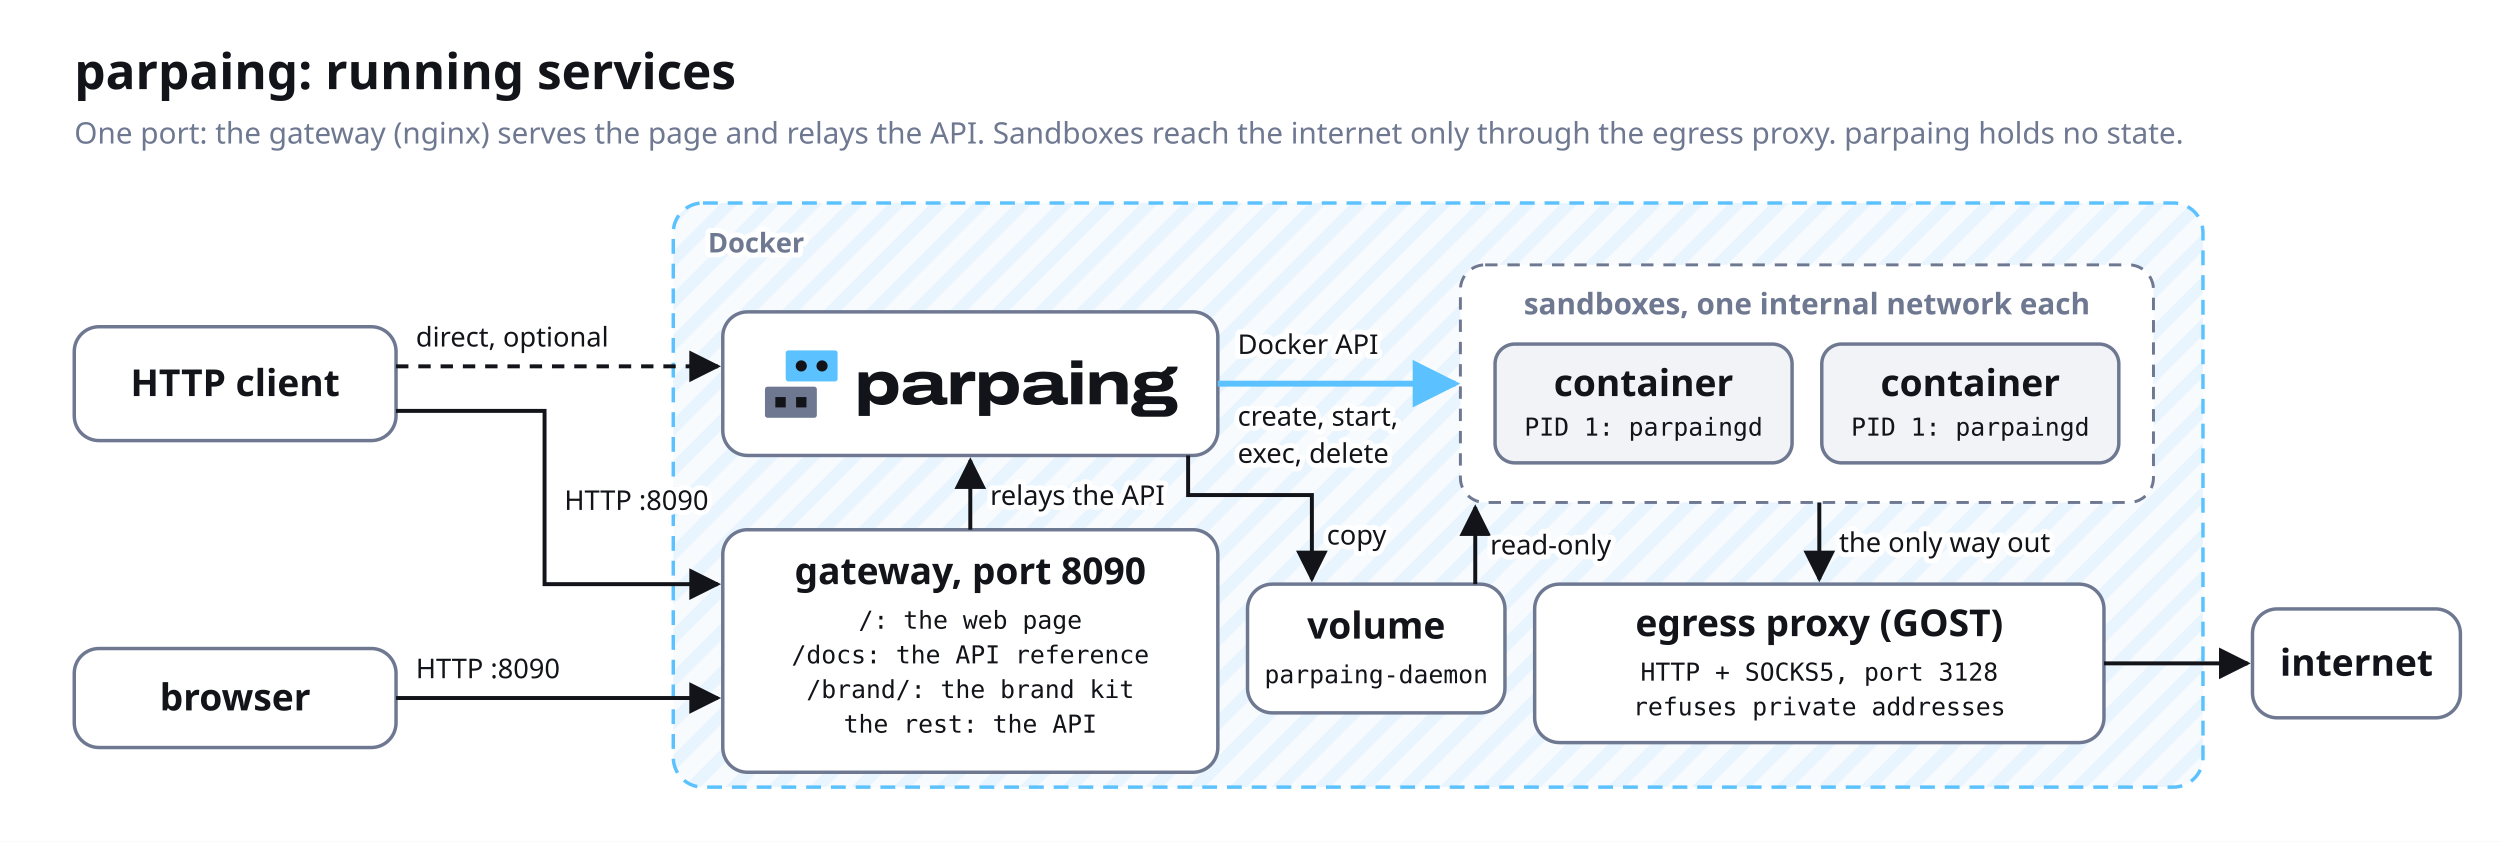
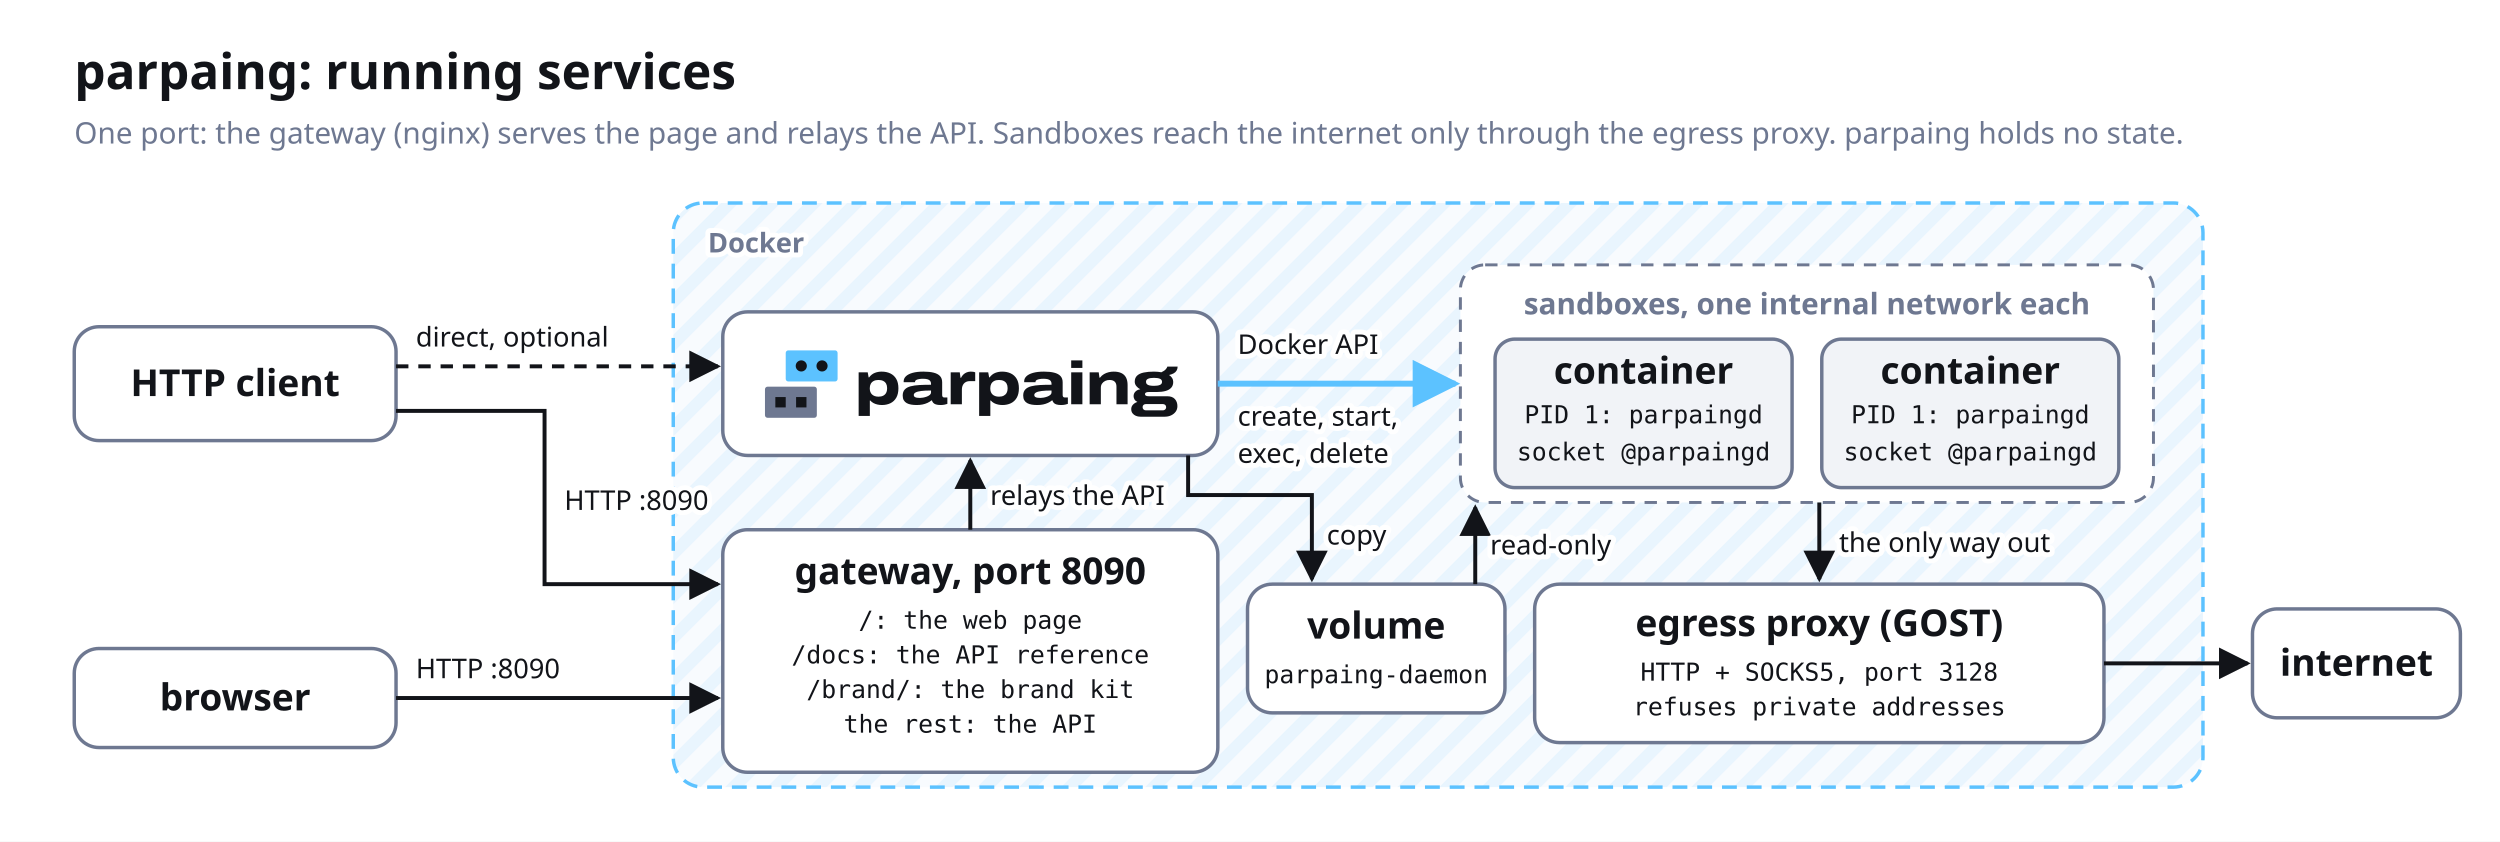
<svg xmlns="http://www.w3.org/2000/svg" width="1010" height="340" viewBox="0 0 1010 340">
  <style>
    text { font-family: Archivo, "Segoe UI", sans-serif; font-size: 12px; font-weight: 500; fill: #121419; }
    .title { font-size: 20px; font-weight: 800; }
    .sub { fill: #6e7891; }
    .h { font-size: 15px; font-weight: 800; }
    .frame { font-weight: 800; fill: #6e7891; }
    .code { font-family: "Martian Mono", Consolas, "DejaVu Sans Mono", monospace; font-size: 10px; }
    .lbl { font-size: 11px; paint-order: stroke; stroke: #fff; stroke-width: 4px; stroke-linejoin: round; }
    .ext { fill: #fff; stroke: #6e7891; stroke-width: 1.4; }
    .sbx { fill: #f1f3f7; stroke: #6e7891; stroke-width: 1.4; }
    .http { stroke: #121419; stroke-width: 1.6; fill: none; marker-end: url(#a-http); }
    .opt { stroke: #121419; stroke-width: 1.6; fill: none; stroke-dasharray: 5 4; marker-end: url(#a-http); }
    .api { stroke: #5cc2ff; stroke-width: 2.4; fill: none; marker-end: url(#a-api); }
  </style>
  <defs>
    <marker id="a-http" viewBox="0 0 10 10" refX="9" refY="5" markerWidth="8" markerHeight="8" orient="auto-start-reverse">
      <path d="M0,0 L10,5 L0,10 z" fill="#121419" />
    </marker>
    <marker id="a-api" viewBox="0 0 10 10" refX="9" refY="5" markerWidth="8" markerHeight="8" orient="auto-start-reverse">
      <path d="M0,0 L10,5 L0,10 z" fill="#5cc2ff" />
    </marker>
    <pattern id="stripes" width="12" height="12" patternUnits="userSpaceOnUse" patternTransform="rotate(45)">
      <rect width="12" height="12" fill="#f8fbfe" />
      <rect width="5" height="12" fill="#e9f5fe" />
    </pattern>
  </defs>
  <rect width="1010" height="340" fill="#ffffff" />
  <text x="30" y="36" class="title">parpaing: running services</text>
  <text x="30" y="58" class="sub">One port: the gateway (nginx) serves the page and relays the API. Sandboxes reach the internet only through the egress proxy. parpaing holds no state.</text>
  <rect x="30" y="132" width="130" height="46" rx="10" class="ext" />
  <text x="95" y="160" text-anchor="middle" class="h">HTTP client</text>
  <rect x="272" y="82" width="618" height="236" rx="12" fill="url(#stripes)" stroke="#5cc2ff" stroke-width="1.4" stroke-dasharray="6 4" />
  <text x="286" y="102" class="frame lbl">Docker</text>
  <rect x="292" y="126" width="200" height="58" rx="10" class="ext" />
  <g transform="translate(308 140.5) scale(0.2445)">
    <g transform="scale(2.1429) translate(-2 -2)">
      <rect x="20" y="4" width="40" height="24" rx="2" fill="#5cc2ff" />
      <circle cx="32" cy="16" r="4.3" fill="#121419" />
      <circle cx="48" cy="16" r="4.3" fill="#121419" />
      <rect x="4" y="32" width="40" height="24" rx="2" fill="#6e7891" />
      <rect x="12" y="40" width="8" height="8" fill="#121419" />
      <rect x="28" y="40" width="8" height="8" fill="#121419" />
    </g>
    <path fill="#121419" d="M159.07 112.6V40.6H174.07L175.57 48.9H176.37Q180.37 43.6 185.72 41.5Q191.07 39.4 197.07 39.4Q205.17 39.4 211.42 42.4Q217.67 45.4 221.22 51.5Q224.77 57.6 224.77 67Q224.77 76.4 221.22 82.55Q217.67 88.7 211.52 91.65Q205.37 94.6 197.57 94.6Q194.07 94.6 190.47 93.85Q186.87 93.1 183.72 91.45Q180.57 89.8 178.37 87.2H177.57V112.6ZM191.87 80.8Q196.57 80.8 199.72 79.15Q202.87 77.5 204.47 74.55Q206.07 71.6 206.07 67.9V66.2Q206.07 62.3 204.47 59.35Q202.87 56.4 199.67 54.8Q196.47 53.2 191.77 53.2Q187.07 53.2 183.87 54.9Q180.67 56.6 179.07 59.6Q177.47 62.6 177.47 66.7V67.3Q177.47 70.3 178.37 72.8Q179.27 75.3 181.07 77.05Q182.87 78.8 185.57 79.8Q188.27 80.8 191.87 80.8ZM255.07 94.6Q250.17 94.6 245.92 93.9Q241.67 93.2 238.52 91.45Q235.37 89.7 233.62 86.65Q231.87 83.6 231.87 78.9Q231.87 72.6 235.27 68.95Q238.67 65.3 244.97 63.65Q251.27 62 259.82 61.55Q268.37 61.1 278.67 61.1V59.5Q278.67 56.4 277.12 54.6Q275.57 52.8 272.62 52Q269.67 51.2 265.27 51.2Q262.07 51.2 259.07 51.7Q256.07 52.2 254.17 53.25Q252.27 54.3 252.27 56.1V56.9H233.57Q233.47 56.5 233.47 56.2Q233.47 55.9 233.47 55.4Q233.47 50.7 237.17 47.1Q240.87 43.5 248.17 41.45Q255.47 39.4 266.17 39.4Q276.17 39.4 283.07 41.15Q289.97 42.9 293.52 46.75Q297.07 50.6 297.07 57.1V78.2Q297.07 79.9 297.87 81Q298.67 82.1 300.37 82.1H305.67V92.7Q304.27 93.3 301.17 93.95Q298.07 94.6 294.57 94.6Q289.67 94.6 286.67 93.6Q283.67 92.6 282.22 90.85Q280.77 89.1 280.17 87H279.37Q276.57 89.3 272.82 91.05Q269.07 92.8 264.67 93.7Q260.27 94.6 255.07 94.6ZM260.27 82.9Q262.57 82.9 265.62 82.35Q268.67 81.8 271.67 80.7Q274.67 79.6 276.67 77.85Q278.67 76.1 278.67 73.6V70.6Q268.77 70.6 262.47 71.4Q256.17 72.2 253.17 73.85Q250.17 75.5 250.17 78.1Q250.17 80.1 251.62 81.15Q253.07 82.2 255.42 82.55Q257.77 82.9 260.27 82.9ZM311.17 93.4V40.6H326.17L327.37 49.6H328.27Q329.77 46.4 332.22 44.1Q334.67 41.8 337.77 40.6Q340.87 39.4 344.37 39.4Q346.37 39.4 348.22 39.65Q350.07 39.9 351.67 40.6V55.1H342.87Q339.37 55.1 336.87 56.25Q334.37 57.4 332.77 59.35Q331.17 61.3 330.42 63.75Q329.67 66.2 329.67 69V93.4ZM358.17 112.6V40.6H373.17L374.67 48.9H375.47Q379.47 43.6 384.82 41.5Q390.17 39.4 396.17 39.4Q404.27 39.4 410.52 42.4Q416.77 45.4 420.32 51.5Q423.87 57.6 423.87 67Q423.87 76.4 420.32 82.55Q416.77 88.7 410.62 91.65Q404.47 94.6 396.67 94.6Q393.17 94.6 389.57 93.85Q385.97 93.1 382.82 91.45Q379.67 89.8 377.47 87.2H376.67V112.6ZM390.97 80.8Q395.67 80.8 398.82 79.15Q401.97 77.5 403.57 74.55Q405.17 71.6 405.17 67.9V66.2Q405.17 62.3 403.57 59.35Q401.97 56.4 398.77 54.8Q395.57 53.2 390.87 53.2Q386.17 53.2 382.97 54.9Q379.77 56.6 378.17 59.6Q376.57 62.6 376.57 66.7V67.3Q376.57 70.3 377.47 72.8Q378.37 75.3 380.17 77.05Q381.97 78.8 384.67 79.8Q387.37 80.8 390.97 80.8ZM454.17 94.6Q449.27 94.6 445.02 93.9Q440.77 93.2 437.62 91.45Q434.47 89.7 432.72 86.65Q430.97 83.6 430.97 78.9Q430.97 72.6 434.37 68.95Q437.77 65.3 444.07 63.65Q450.37 62 458.92 61.55Q467.47 61.1 477.77 61.1V59.5Q477.77 56.4 476.22 54.6Q474.67 52.8 471.72 52Q468.77 51.2 464.37 51.2Q461.17 51.2 458.17 51.7Q455.17 52.2 453.27 53.25Q451.37 54.3 451.37 56.1V56.9H432.67Q432.57 56.5 432.57 56.2Q432.57 55.9 432.57 55.4Q432.57 50.7 436.27 47.1Q439.97 43.5 447.27 41.45Q454.57 39.4 465.27 39.4Q475.27 39.4 482.17 41.15Q489.07 42.9 492.62 46.75Q496.17 50.6 496.17 57.1V78.2Q496.17 79.9 496.97 81Q497.77 82.1 499.47 82.1H504.77V92.7Q503.37 93.3 500.27 93.95Q497.17 94.6 493.67 94.6Q488.77 94.6 485.77 93.6Q482.77 92.6 481.32 90.85Q479.87 89.1 479.27 87H478.47Q475.67 89.3 471.92 91.05Q468.17 92.8 463.77 93.7Q459.37 94.6 454.17 94.6ZM459.37 82.9Q461.67 82.9 464.72 82.35Q467.77 81.8 470.77 80.7Q473.77 79.6 475.77 77.85Q477.77 76.1 477.77 73.6V70.6Q467.87 70.6 461.57 71.4Q455.27 72.2 452.27 73.85Q449.27 75.5 449.27 78.1Q449.27 80.1 450.72 81.15Q452.17 82.2 454.52 82.55Q456.87 82.9 459.37 82.9ZM510.27 33.3V20.9H528.77V33.3ZM510.27 93.4V40.6H528.77V93.4ZM540.77 93.4V40.6H555.77L556.97 49.4H557.87Q560.67 45.7 564.37 43.55Q568.07 41.4 572.22 40.4Q576.37 39.4 580.47 39.4Q588.17 39.4 593.27 41.85Q598.37 44.3 600.92 49.25Q603.47 54.2 603.47 61.6V93.4H585.07V64.1Q585.07 61.4 584.32 59.35Q583.57 57.3 582.12 55.95Q580.67 54.6 578.52 53.9Q576.37 53.2 573.57 53.2Q569.67 53.2 566.42 54.8Q563.17 56.4 561.22 59.25Q559.27 62.1 559.27 65.9V93.4ZM624.57 113.9Q620.57 113.9 617.12 112.45Q613.67 111 611.57 108.2Q609.47 105.4 609.47 101.3Q609.47 97.2 612.27 94.1Q615.07 91 619.67 89.5Q616.37 87.9 614.87 85.35Q613.37 82.8 613.37 79.9Q613.37 75.5 616.42 72.4Q619.47 69.3 624.47 68.6Q620.47 66.5 617.87 63.25Q615.27 60 615.27 56.1Q615.27 49.7 619.17 46.05Q623.07 42.4 630.22 40.9Q637.37 39.4 647.07 39.4Q650.47 39.4 653.52 39.7Q656.57 40 659.27 40.5Q664.37 38.1 666.62 35.45Q668.87 32.8 669.17 31.1H686.17Q686.07 35 684.37 37.8Q682.67 40.6 679.52 42.3Q676.37 44 671.97 45Q675.27 47.1 677.07 49.95Q678.87 52.8 678.87 56.4Q678.87 62.4 675.47 66.1Q672.07 69.8 665.97 71.45Q659.87 73.1 651.67 73.1H638.37Q635.17 73.1 633.67 74.05Q632.17 75 632.17 76.5Q632.17 78.1 633.57 79.1Q634.97 80.1 638.57 80.1H668.97Q677.37 80.1 681.57 84.7Q685.77 89.3 685.77 96.4Q685.77 101.7 682.92 105.6Q680.07 109.5 675.37 111.7Q670.67 113.9 664.97 113.9ZM633.67 103.4H661.57Q663.17 103.4 664.42 102.75Q665.67 102.1 666.42 100.9Q667.17 99.7 667.17 98.1Q667.17 95.7 665.52 94.35Q663.87 93 661.57 93H633.97Q631.47 93 629.87 94.3Q628.27 95.6 628.27 98Q628.27 100.5 629.82 101.95Q631.37 103.4 633.67 103.4ZM647.07 62.9Q653.37 62.9 656.87 61.4Q660.37 59.9 660.37 56.3Q660.37 52.7 656.87 51.2Q653.37 49.7 647.07 49.7Q640.87 49.7 637.37 51.2Q633.87 52.7 633.87 56.3Q633.87 58.8 635.47 60.25Q637.07 61.7 640.02 62.3Q642.97 62.9 647.07 62.9Z" />
  </g>
  <rect x="590" y="107" width="280" height="96" rx="10" fill="#fff" stroke="#6e7891" stroke-width="1.2" stroke-dasharray="5 4" />
  <text x="730" y="127" text-anchor="middle" class="frame">sandboxes, one internal network each</text>
-   <rect x="604" y="139" width="120" height="48" rx="8" class="sbx" />
-   <text x="664" y="160" text-anchor="middle" class="h">container</text>
-   <text x="664" y="176" text-anchor="middle" class="code">PID 1: parpaingd</text>
-   <rect x="736" y="139" width="120" height="48" rx="8" class="sbx" />
-   <text x="796" y="160" text-anchor="middle" class="h">container</text>
-   <text x="796" y="176" text-anchor="middle" class="code">PID 1: parpaingd</text>
+   <rect x="604" y="137" width="120" height="60" rx="8" class="sbx" />
+   <text x="664" y="155" text-anchor="middle" class="h">container</text>
+   <text x="664" y="171" text-anchor="middle" class="code">PID 1: parpaingd</text>
+   <text x="664" y="186" text-anchor="middle" class="code">socket @parpaingd</text>
+   <rect x="736" y="137" width="120" height="60" rx="8" class="sbx" />
+   <text x="796" y="155" text-anchor="middle" class="h">container</text>
+   <text x="796" y="171" text-anchor="middle" class="code">PID 1: parpaingd</text>
+   <text x="796" y="186" text-anchor="middle" class="code">socket @parpaingd</text>
  <rect x="504" y="236" width="104" height="52" rx="10" class="ext" />
  <text x="556" y="258" text-anchor="middle" class="h">volume</text>
  <text x="556" y="276" text-anchor="middle" class="code">parpaing-daemon</text>
  <path d="M480,184 L480,200 L530,200 L530,234" class="http" />
  <text x="536" y="220" class="lbl">copy</text>
  <path d="M596,236 L596,205" class="http" />
  <text x="602" y="224" class="lbl">read-only</text>
  <rect x="30" y="262" width="130" height="40" rx="10" class="ext" />
  <text x="95" y="287" text-anchor="middle" class="h">browser</text>
  <path d="M160,282 L290,282" class="http" />
  <text x="168" y="274" class="lbl">HTTP :8090</text>
  <path d="M160,166 L220,166 L220,236 L290,236" class="http" />
  <text x="228" y="206" class="lbl">HTTP :8090</text>
  <path d="M160,148 L290,148" class="opt" />
  <text x="168" y="140" class="lbl">direct, optional</text>
  <rect x="292" y="214" width="200" height="98" rx="10" class="ext" />
  <text x="392" y="236" text-anchor="middle" class="h">gateway, port 8090</text>
  <text x="392" y="254" text-anchor="middle" class="code">/: the web page</text>
  <text x="392" y="268" text-anchor="middle" class="code">/docs: the API reference</text>
  <text x="392" y="282" text-anchor="middle" class="code">/brand/: the brand kit</text>
  <text x="392" y="296" text-anchor="middle" class="code">the rest: the API</text>
  <path d="M392,214 L392,186" class="http" />
  <text x="400" y="204" class="lbl">relays the API</text>
  <rect x="620" y="236" width="230" height="64" rx="10" class="ext" />
  <text x="735" y="257" text-anchor="middle" class="h">egress proxy (GOST)</text>
  <text x="735" y="275" text-anchor="middle" class="code">HTTP + SOCKS5, port 3128</text>
  <text x="735" y="289" text-anchor="middle" class="code">refuses private addresses</text>
  <path d="M735,203 L735,234" class="http" />
  <text x="743" y="223" class="lbl">the only way out</text>
  <rect x="910" y="246" width="84" height="44" rx="10" class="ext" />
  <text x="952" y="273" text-anchor="middle" class="h">internet</text>
  <path d="M850,268 L908,268" class="http" />
  <path d="M492,155 L588,155" class="api" />
  <text x="500" y="143" class="lbl">Docker API</text>
  <text x="500" y="172" class="lbl">create, start,</text>
  <text x="500" y="187" class="lbl">exec, delete</text>
</svg>
